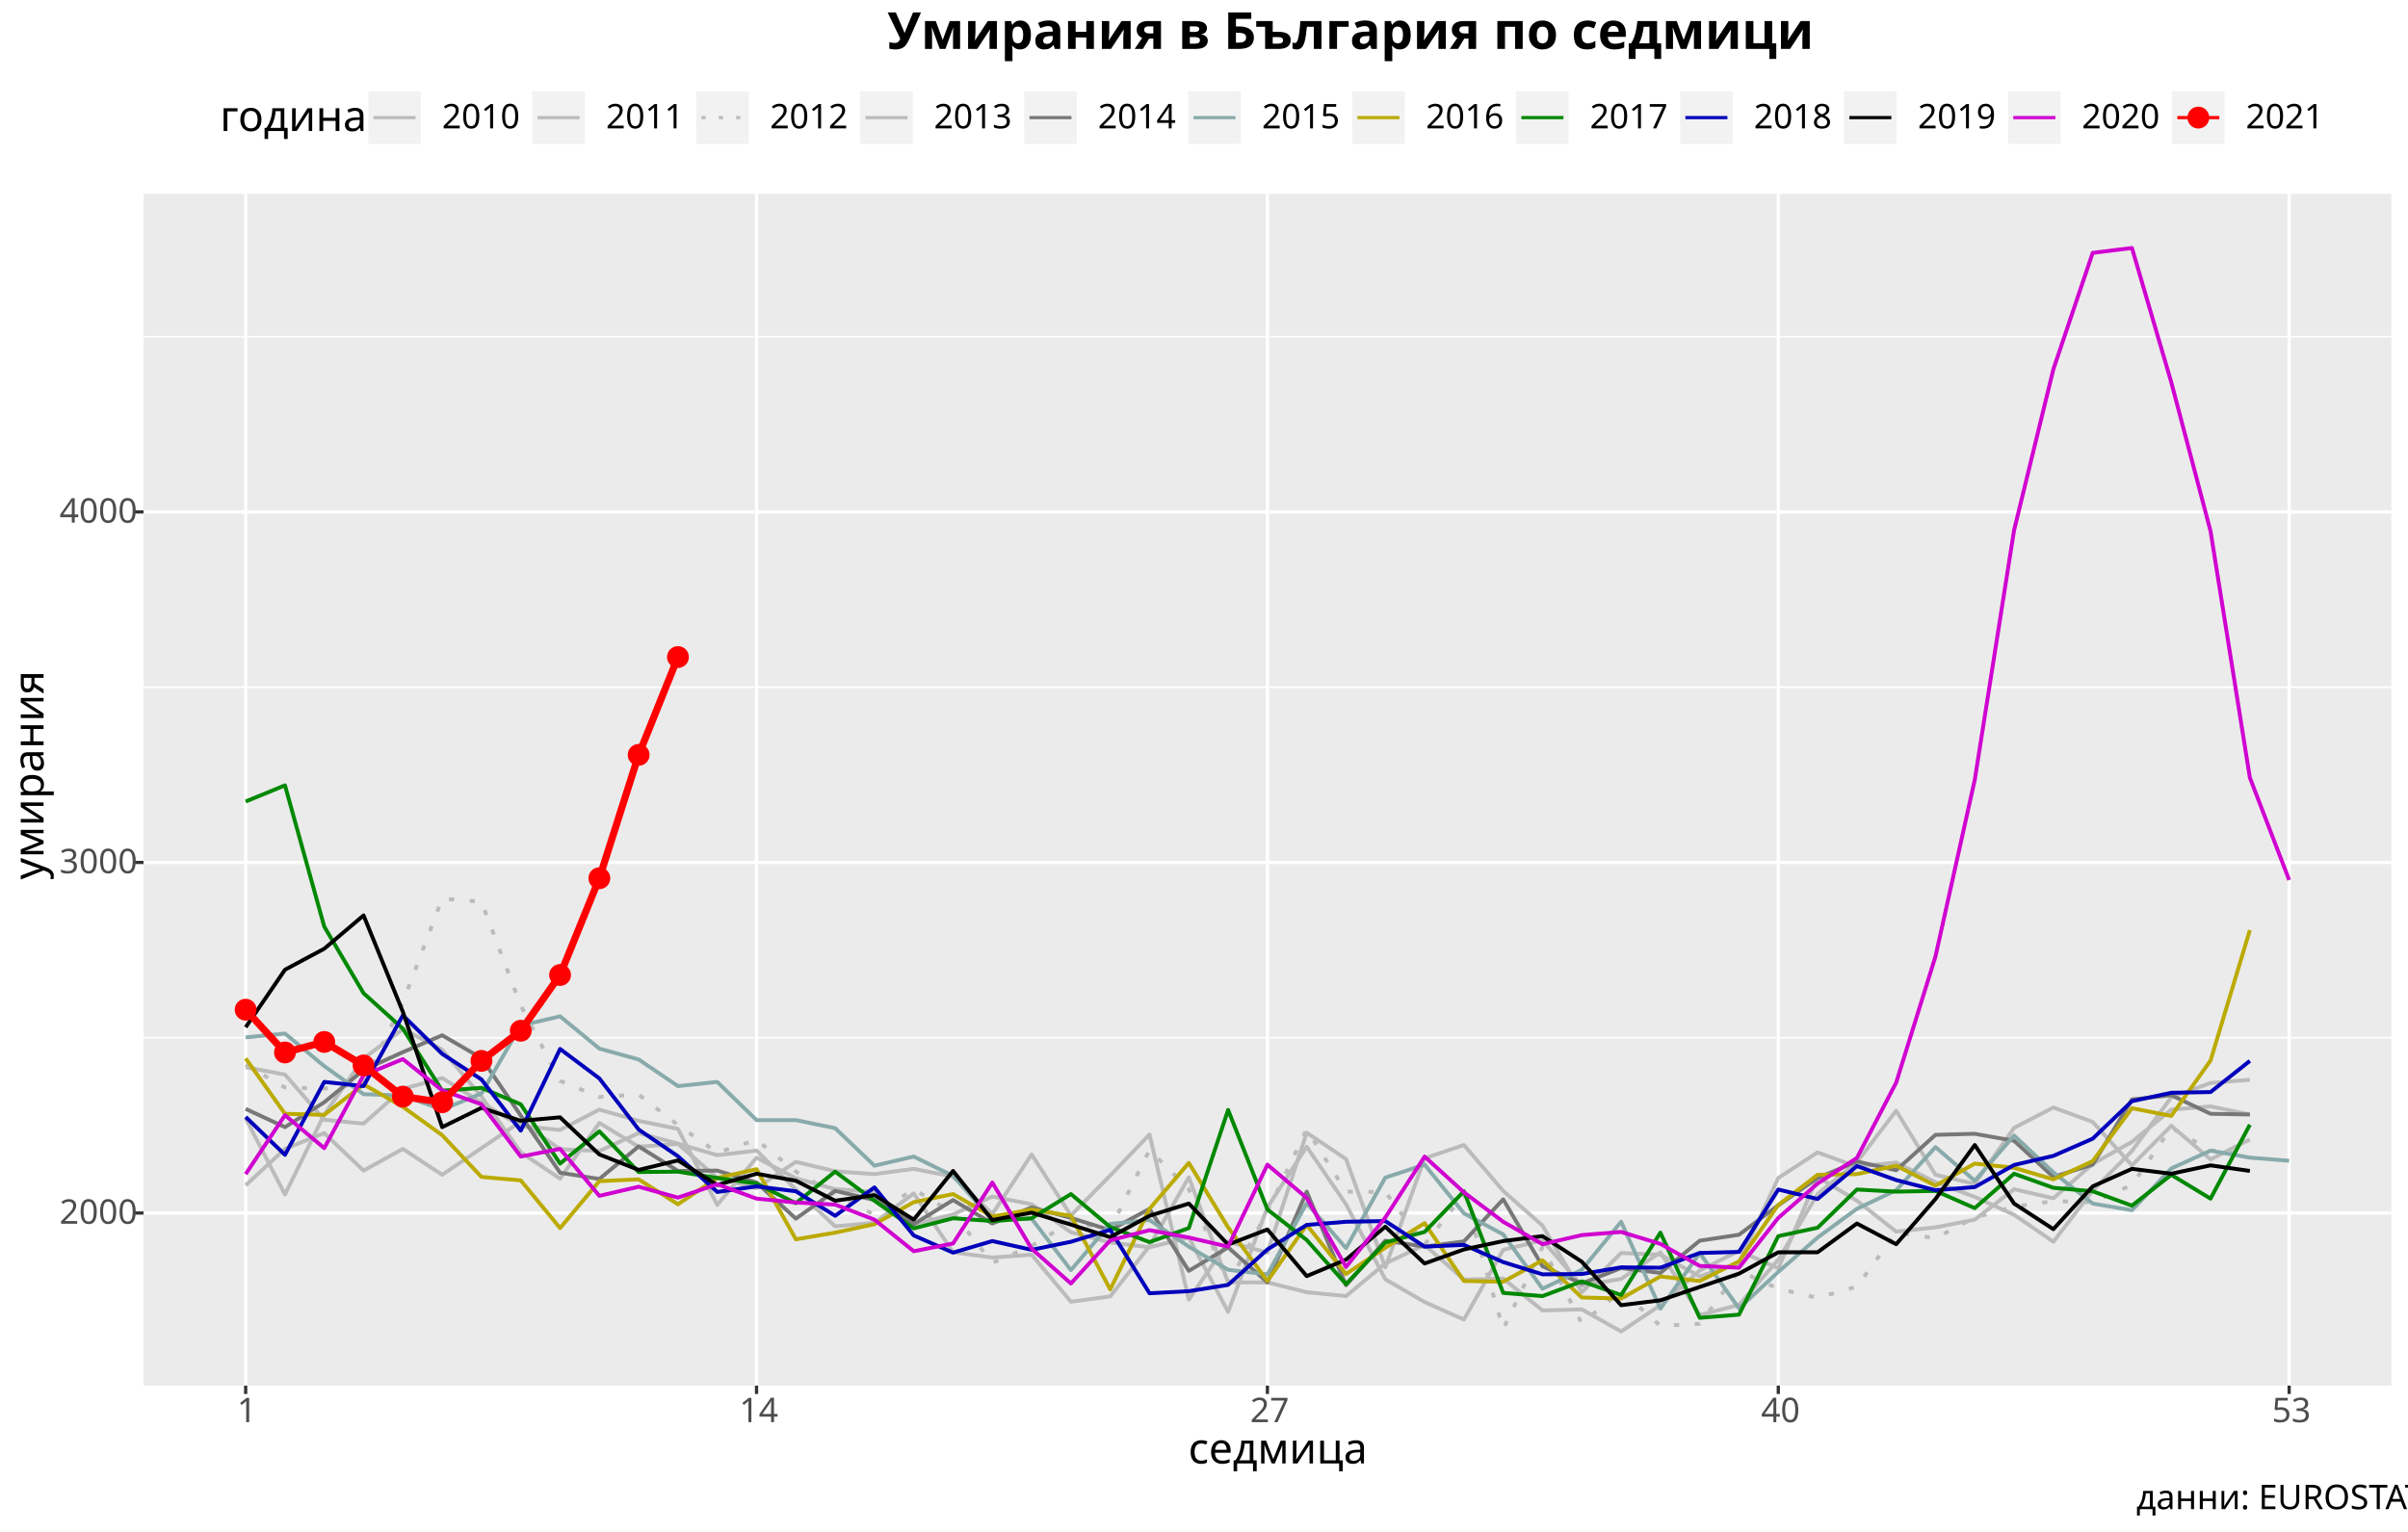
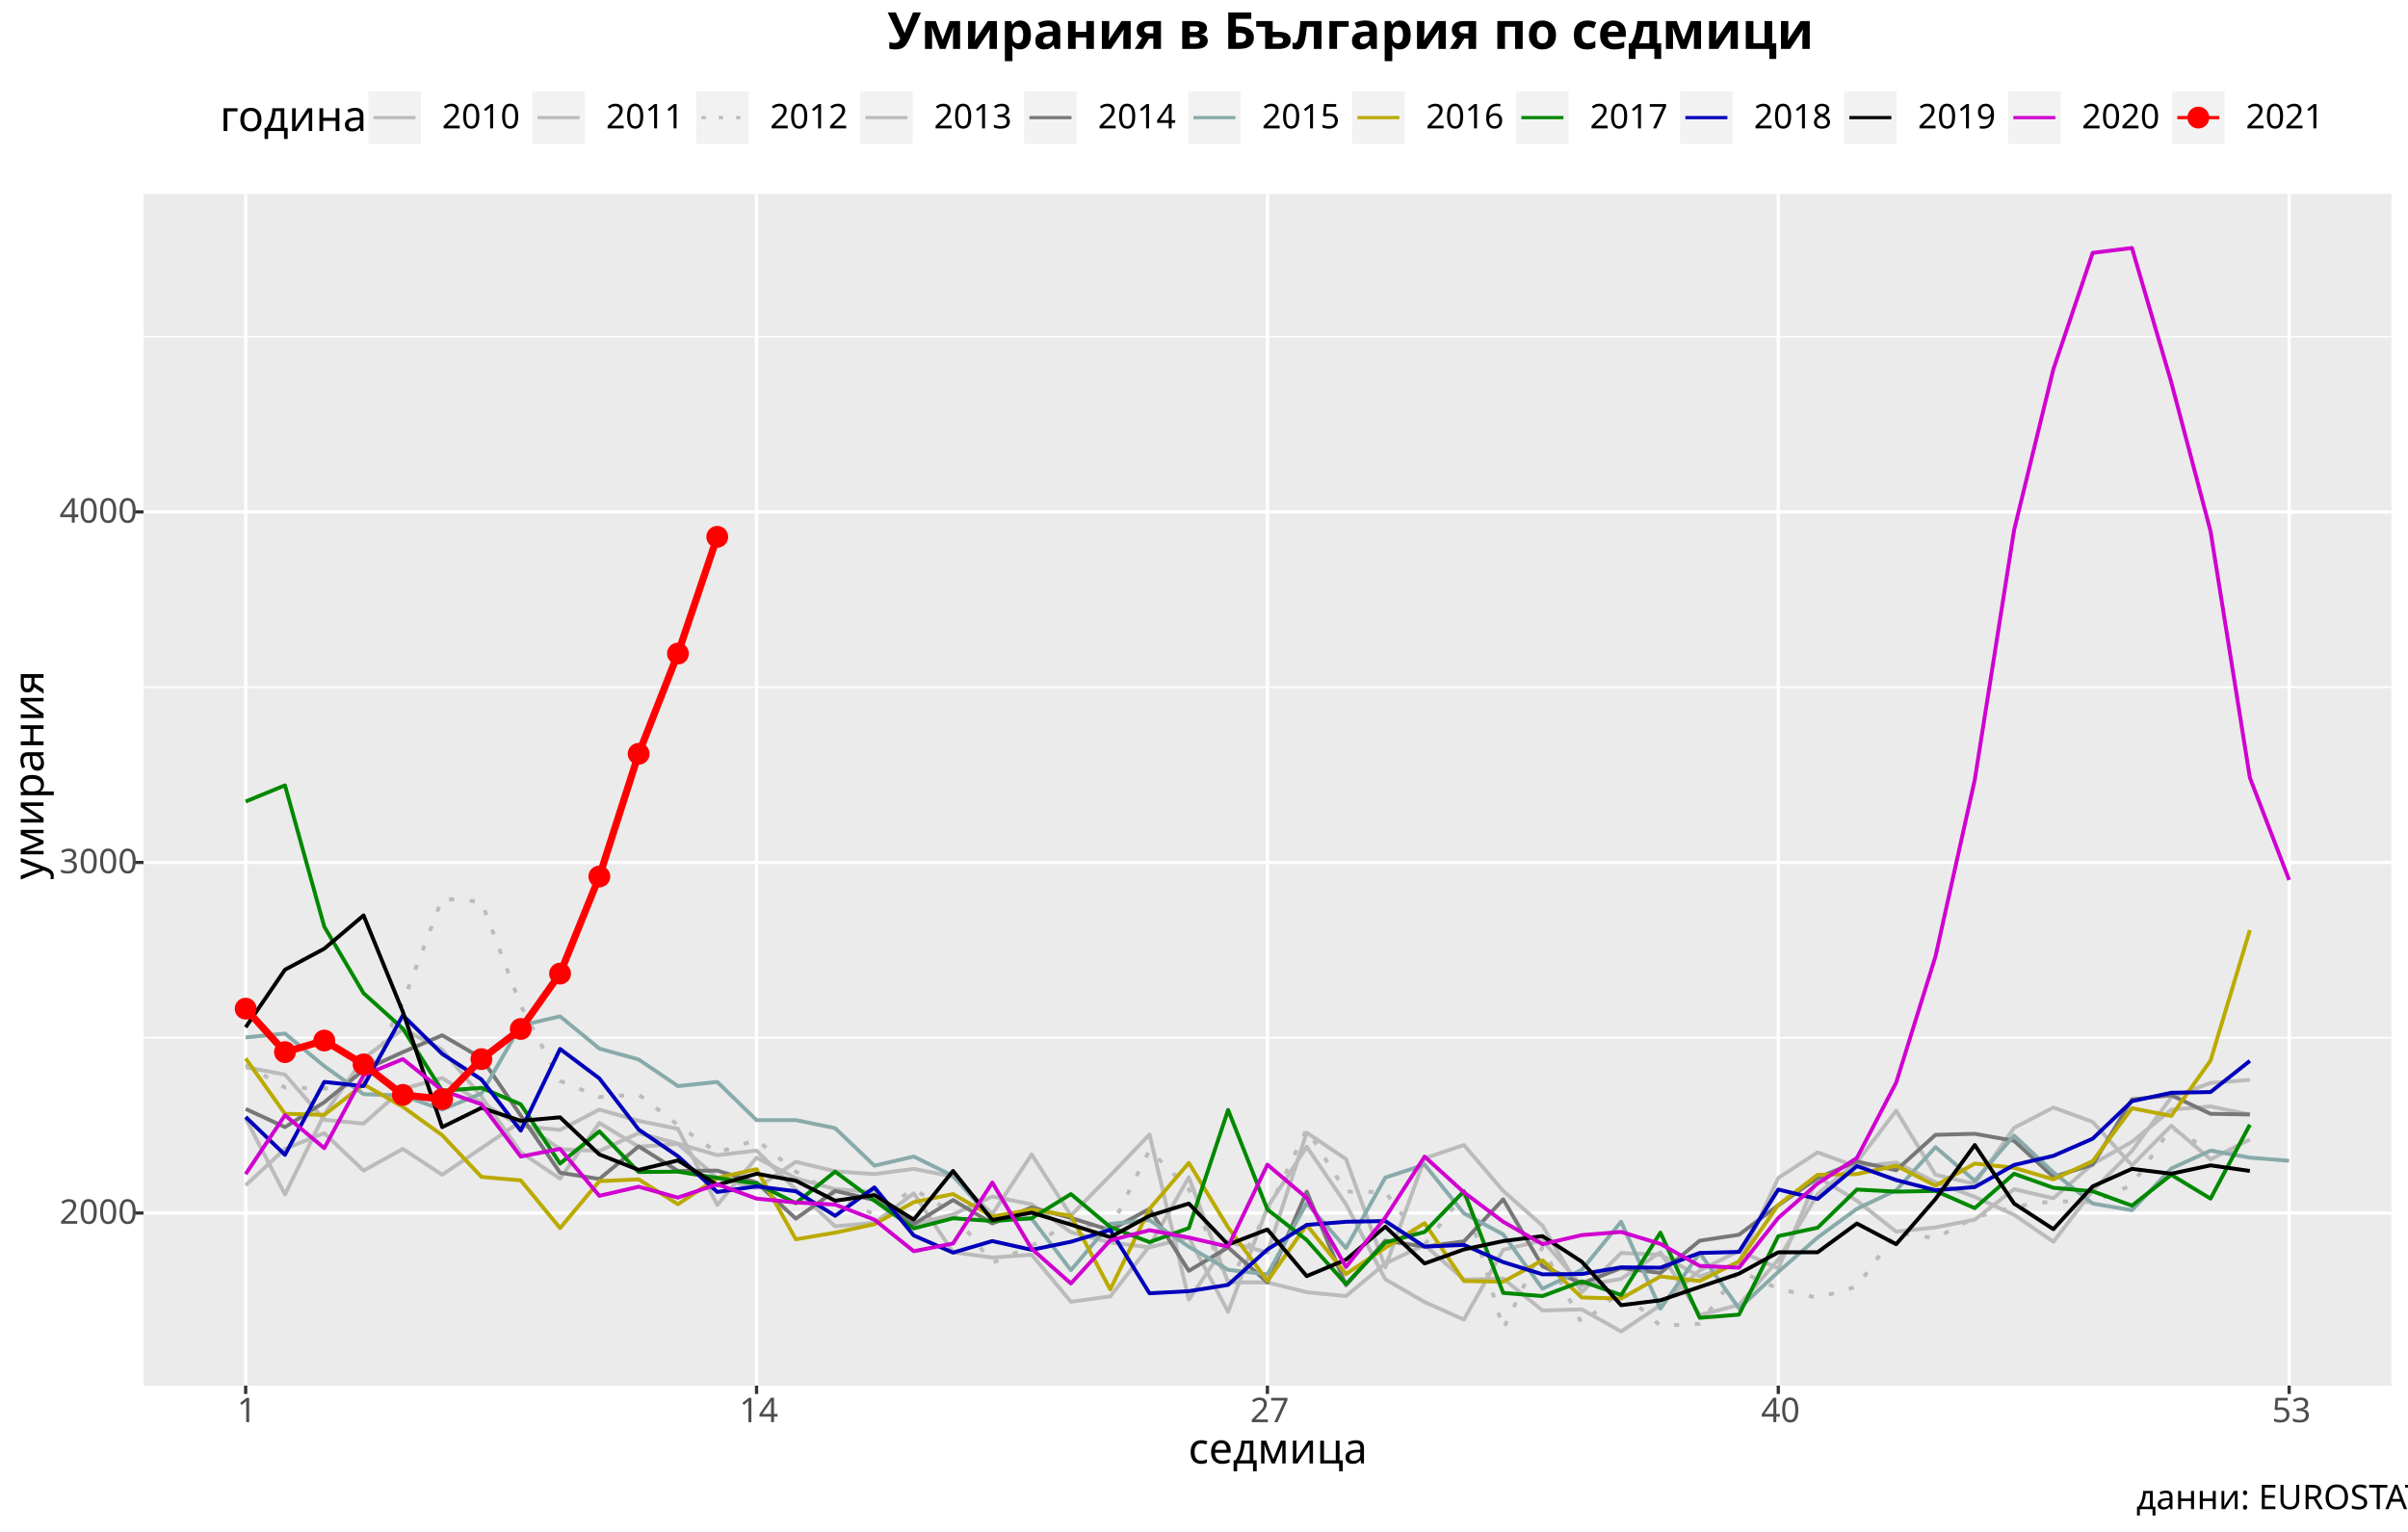
<svg xmlns="http://www.w3.org/2000/svg" viewBox="0 0 792.00 504.00">
  <defs>
    <style type="text/css">
    line, polyline, polygon, path, rect, circle {
      fill: none;
      stroke: #000000;
      stroke-linecap: round;
      stroke-linejoin: round;
      stroke-miterlimit: 10.00;
    }
  </style>
  </defs>
  <rect width="100%" height="100%" style="stroke: none; fill: #FFFFFF;" />
  <rect x="0.00" y="0.00" width="792.00" height="504.00" style="stroke-width: 1.07; stroke: #FFFFFF; fill: #FFFFFF;" />
  <defs>
    <clipPath id="cpNDcuMjB8Nzg2LjUyfDQ1NS44OHw2My43Nw==">
      <rect x="47.20" y="63.77" width="739.32" height="392.12" />
    </clipPath>
  </defs>
  <rect x="47.20" y="63.77" width="739.32" height="392.12" style="stroke-width: 1.07; stroke: none; fill: #EBEBEB;" clip-path="url(#cpNDcuMjB8Nzg2LjUyfDQ1NS44OHw2My43Nw==)" />
  <polyline points="47.20,341.42 786.52,341.42 " style="stroke-width: 0.53; stroke: #FFFFFF; stroke-linecap: butt;" clip-path="url(#cpNDcuMjB8Nzg2LjUyfDQ1NS44OHw2My43Nw==)" />
  <polyline points="47.20,226.09 786.52,226.09 " style="stroke-width: 0.53; stroke: #FFFFFF; stroke-linecap: butt;" clip-path="url(#cpNDcuMjB8Nzg2LjUyfDQ1NS44OHw2My43Nw==)" />
  <polyline points="47.20,110.77 786.52,110.77 " style="stroke-width: 0.53; stroke: #FFFFFF; stroke-linecap: butt;" clip-path="url(#cpNDcuMjB8Nzg2LjUyfDQ1NS44OHw2My43Nw==)" />
  <polyline points="47.20,399.08 786.52,399.08 " style="stroke-width: 1.07; stroke: #FFFFFF; stroke-linecap: butt;" clip-path="url(#cpNDcuMjB8Nzg2LjUyfDQ1NS44OHw2My43Nw==)" />
  <polyline points="47.20,283.75 786.52,283.75 " style="stroke-width: 1.07; stroke: #FFFFFF; stroke-linecap: butt;" clip-path="url(#cpNDcuMjB8Nzg2LjUyfDQ1NS44OHw2My43Nw==)" />
  <polyline points="47.20,168.43 786.52,168.43 " style="stroke-width: 1.07; stroke: #FFFFFF; stroke-linecap: butt;" clip-path="url(#cpNDcuMjB8Nzg2LjUyfDQ1NS44OHw2My43Nw==)" />
  <polyline points="80.80,455.88 80.80,63.77 " style="stroke-width: 1.07; stroke: #FFFFFF; stroke-linecap: butt;" clip-path="url(#cpNDcuMjB8Nzg2LjUyfDQ1NS44OHw2My43Nw==)" />
  <polyline points="248.83,455.88 248.83,63.77 " style="stroke-width: 1.07; stroke: #FFFFFF; stroke-linecap: butt;" clip-path="url(#cpNDcuMjB8Nzg2LjUyfDQ1NS44OHw2My43Nw==)" />
  <polyline points="416.86,455.88 416.86,63.77 " style="stroke-width: 1.07; stroke: #FFFFFF; stroke-linecap: butt;" clip-path="url(#cpNDcuMjB8Nzg2LjUyfDQ1NS44OHw2My43Nw==)" />
  <polyline points="584.89,455.88 584.89,63.77 " style="stroke-width: 1.07; stroke: #FFFFFF; stroke-linecap: butt;" clip-path="url(#cpNDcuMjB8Nzg2LjUyfDQ1NS44OHw2My43Nw==)" />
  <polyline points="752.91,455.88 752.91,63.77 " style="stroke-width: 1.07; stroke: #FFFFFF; stroke-linecap: butt;" clip-path="url(#cpNDcuMjB8Nzg2LjUyfDQ1NS44OHw2My43Nw==)" />
  <polyline points="80.80,367.94 93.73,392.97 106.65,366.67 119.58,348.22 132.50,338.53 145.43,345.34 158.35,360.79 171.28,379.13 184.21,387.78 197.13,369.44 210.06,377.28 222.98,376.36 235.91,387.55 248.83,390.89 261.76,382.24 274.68,385.36 287.61,386.28 300.53,384.55 313.46,387.09 326.38,399.43 339.31,379.82 352.23,399.89 365.16,386.74 378.08,373.25 391.01,427.57 403.93,408.54 416.86,412.11 429.78,372.67 442.71,381.32 455.63,416.96 468.56,381.09 481.49,376.71 494.41,391.81 507.34,403.23 520.26,425.14 533.19,412.23 546.11,412.80 559.04,419.95 571.96,415.46 584.89,387.55 597.81,379.13 610.74,383.86 623.66,382.47 636.59,388.93 649.51,393.78 662.44,399.66 675.36,408.54 688.29,391.70 701.21,378.67 714.14,361.02 727.06,356.29 739.99,355.26 " style="stroke-width: 1.28; stroke: #BBBBBB; stroke-linecap: butt;" clip-path="url(#cpNDcuMjB8Nzg2LjUyfDQ1NS44OHw2My43Nw==)" />
  <polyline points="80.80,351.10 93.73,353.53 106.65,368.40 119.58,369.67 132.50,358.25 145.43,354.68 158.35,362.75 171.28,370.48 184.21,371.75 197.13,365.06 210.06,368.75 222.98,371.40 235.91,396.43 248.83,380.86 261.76,387.66 274.68,391.24 287.61,392.16 300.53,402.89 313.46,399.54 326.38,393.66 339.31,396.20 352.23,405.42 365.16,408.77 378.08,410.38 391.01,407.15 403.93,431.60 416.86,397.23 429.78,377.28 442.71,396.20 455.63,420.88 468.56,428.37 481.49,434.14 494.41,411.19 507.34,408.08 520.26,422.95 533.19,420.76 546.11,412.00 559.04,432.64 571.96,429.30 584.89,414.42 597.81,392.85 610.74,382.36 623.66,365.41 636.59,386.51 649.51,389.51 662.44,371.06 675.36,364.37 688.29,369.10 701.21,383.40 714.14,370.36 727.06,381.44 739.99,374.86 " style="stroke-width: 1.28; stroke: #BBBBBB; stroke-linecap: butt;" clip-path="url(#cpNDcuMjB8Nzg2LjUyfDQ1NS44OHw2My43Nw==)" />
  <polyline points="80.80,350.30 93.73,357.79 106.65,358.14 119.58,356.41 132.50,329.77 145.43,295.63 158.35,296.67 171.28,330.81 184.21,355.60 197.13,360.91 210.06,360.10 222.98,370.13 235.91,379.24 248.83,374.98 261.76,385.47 274.68,392.97 287.61,399.66 300.53,391.24 313.46,399.08 326.38,415.46 339.31,409.92 352.23,401.96 365.16,404.39 378.08,378.32 391.01,391.24 403.93,422.38 416.86,398.62 429.78,371.52 442.71,392.05 455.63,392.16 468.56,409.46 481.49,392.85 494.41,437.25 507.34,410.27 520.26,435.41 533.19,424.68 546.11,436.21 559.04,435.52 571.96,418.11 584.89,423.99 597.81,426.99 610.74,423.30 623.66,405.54 636.59,407.38 649.51,400.58 662.44,397.00 675.36,395.16 688.29,395.51 701.21,389.85 714.14,371.06 727.06,378.55 739.99,379.71 " style="stroke-width: 1.28; stroke: #BBBBBB; stroke-dasharray: 1.71,5.12; stroke-linecap: butt;" clip-path="url(#cpNDcuMjB8Nzg2LjUyfDQ1NS44OHw2My43Nw==)" />
  <polyline points="80.80,389.97 93.73,377.98 106.65,372.79 119.58,385.13 132.50,377.98 145.43,386.51 158.35,377.74 171.28,368.98 184.21,378.09 197.13,378.67 210.06,372.79 222.98,376.25 235.91,380.05 248.83,378.55 261.76,391.35 274.68,403.46 287.61,402.31 300.53,392.62 313.46,412.00 326.38,413.73 339.31,412.80 352.23,428.26 365.16,426.53 378.08,409.92 391.01,387.32 403.93,421.91 416.86,421.91 429.78,425.14 442.71,426.41 455.63,415.69 468.56,409.57 481.49,420.99 494.41,420.65 507.34,431.14 520.26,430.79 533.19,438.06 546.11,429.41 559.04,417.99 571.96,411.54 584.89,417.30 597.81,387.20 610.74,395.04 623.66,405.19 636.59,403.81 649.51,401.27 662.44,391.24 675.36,394.24 688.29,382.93 701.21,375.67 714.14,365.06 727.06,364.02 739.99,366.67 " style="stroke-width: 1.28; stroke: #BBBBBB; stroke-linecap: butt;" clip-path="url(#cpNDcuMjB8Nzg2LjUyfDQ1NS44OHw2My43Nw==)" />
  <polyline points="80.80,364.83 93.73,370.83 106.65,362.64 119.58,352.03 132.50,346.15 145.43,340.61 158.35,348.11 171.28,367.02 184.21,385.82 197.13,387.89 210.06,377.17 222.98,385.24 235.91,385.13 248.83,389.05 261.76,400.93 274.68,391.81 287.61,394.81 300.53,402.77 313.46,394.81 326.38,402.54 339.31,397.23 352.23,400.69 365.16,404.73 378.08,397.70 391.01,418.11 403.93,410.38 416.86,421.91 429.78,392.05 442.71,422.84 455.63,408.19 468.56,410.15 481.49,408.42 494.41,394.58 507.34,416.61 520.26,422.26 533.19,417.19 546.11,418.80 559.04,408.19 571.96,406.23 584.89,396.54 597.81,387.55 610.74,382.13 623.66,385.01 636.59,373.36 649.51,373.02 662.44,375.32 675.36,387.20 688.29,383.17 701.21,361.71 714.14,360.33 727.06,366.44 739.99,366.67 " style="stroke-width: 1.28; stroke: #777777; stroke-linecap: butt;" clip-path="url(#cpNDcuMjB8Nzg2LjUyfDQ1NS44OHw2My43Nw==)" />
  <polyline points="80.80,341.30 93.73,340.03 106.65,350.76 119.58,359.98 132.50,360.45 145.43,365.06 158.35,359.75 171.28,337.38 184.21,334.38 197.13,344.99 210.06,348.57 222.98,357.33 235.91,355.95 248.83,368.52 261.76,368.52 274.68,371.17 287.61,383.51 300.53,380.51 313.46,386.86 326.38,401.27 339.31,400.93 352.23,417.88 365.16,402.66 378.08,401.39 391.01,410.15 403.93,417.76 416.86,419.26 429.78,395.85 442.71,410.61 455.63,387.43 468.56,383.17 481.49,399.20 494.41,406.12 507.34,423.99 520.26,417.76 533.19,401.96 546.11,430.56 559.04,412.23 571.96,430.45 584.89,418.45 597.81,407.15 610.74,397.70 623.66,391.58 636.59,377.40 649.51,388.47 662.44,373.59 675.36,385.70 688.29,395.97 701.21,398.16 714.14,384.43 727.06,378.55 739.99,380.86 752.91,381.90 " style="stroke-width: 1.28; stroke: #88AAAA; stroke-linecap: butt;" clip-path="url(#cpNDcuMjB8Nzg2LjUyfDQ1NS44OHw2My43Nw==)" />
  <polyline points="80.80,348.22 93.73,366.44 106.65,366.79 119.58,356.76 132.50,364.14 145.43,373.48 158.35,387.20 171.28,388.35 184.21,404.04 197.13,388.59 210.06,388.01 222.98,396.20 235.91,387.55 248.83,384.66 261.76,407.73 274.68,405.54 287.61,402.77 300.53,395.51 313.46,392.85 326.38,400.23 339.31,397.93 352.23,400.00 365.16,424.22 378.08,397.70 391.01,382.59 403.93,403.81 416.86,421.45 429.78,403.00 442.71,419.15 455.63,410.50 468.56,402.42 481.49,421.45 494.41,421.68 507.34,414.65 520.26,426.87 533.19,427.22 546.11,419.95 559.04,421.45 571.96,415.00 584.89,396.43 597.81,386.51 610.74,386.28 623.66,383.51 636.59,390.08 649.51,382.82 662.44,384.20 675.36,388.01 688.29,382.01 701.21,364.60 714.14,367.14 727.06,348.91 739.99,306.01 " style="stroke-width: 1.28; stroke: #BBAA00; stroke-linecap: butt;" clip-path="url(#cpNDcuMjB8Nzg2LjUyfDQ1NS44OHw2My43Nw==)" />
  <polyline points="80.80,263.69 93.73,258.38 106.65,304.86 119.58,326.77 132.50,338.42 145.43,358.83 158.35,357.91 171.28,363.33 184.21,382.82 197.13,372.21 210.06,385.59 222.98,385.47 235.91,387.55 248.83,389.39 261.76,395.85 274.68,385.47 287.61,395.04 300.53,404.15 313.46,400.81 326.38,401.73 339.31,400.81 352.23,392.85 365.16,403.69 378.08,408.65 391.01,404.04 403.93,365.17 416.86,397.93 429.78,407.96 442.71,422.49 455.63,408.77 468.56,405.31 481.49,391.93 494.41,425.37 507.34,426.41 520.26,421.57 533.19,426.07 546.11,405.54 559.04,433.56 571.96,432.52 584.89,406.69 597.81,403.92 610.74,391.35 623.66,392.05 636.59,391.81 649.51,397.47 662.44,386.16 675.36,390.78 688.29,391.93 701.21,396.66 714.14,386.51 727.06,394.35 739.99,370.02 " style="stroke-width: 1.28; stroke: #008800; stroke-linecap: butt;" clip-path="url(#cpNDcuMjB8Nzg2LjUyfDQ1NS44OHw2My43Nw==)" />
  <polyline points="80.80,367.48 93.73,379.94 106.65,355.95 119.58,357.33 132.50,334.04 145.43,346.72 158.35,355.14 171.28,371.98 184.21,345.11 197.13,354.80 210.06,371.63 222.98,380.40 235.91,392.16 248.83,390.32 261.76,391.93 274.68,400.00 287.61,390.66 300.53,406.46 313.46,412.11 326.38,408.31 339.31,411.19 352.23,408.54 365.16,404.62 378.08,425.49 391.01,424.80 403.93,422.72 416.86,411.07 429.78,403.00 442.71,401.96 455.63,401.73 468.56,410.15 481.49,409.57 494.41,415.23 507.34,419.26 520.26,419.15 533.19,416.96 546.11,417.07 559.04,412.23 571.96,411.88 584.89,391.35 597.81,394.47 610.74,383.63 623.66,388.24 636.59,391.58 649.51,390.55 662.44,383.28 675.36,380.28 688.29,374.63 701.21,362.29 714.14,359.52 727.06,359.29 739.99,349.03 " style="stroke-width: 1.28; stroke: #0000BB; stroke-linecap: butt;" clip-path="url(#cpNDcuMjB8Nzg2LjUyfDQ1NS44OHw2My43Nw==)" />
  <polyline points="80.80,337.96 93.73,319.04 106.65,312.12 119.58,301.17 132.50,332.88 145.43,370.83 158.35,364.48 171.28,368.75 184.21,367.60 197.13,379.82 210.06,384.90 222.98,381.78 235.91,389.85 248.83,386.16 261.76,388.47 274.68,395.04 287.61,393.20 300.53,401.27 313.46,385.24 326.38,401.39 339.31,398.96 352.23,402.89 365.16,407.04 378.08,400.00 391.01,395.97 403.93,409.46 416.86,404.50 429.78,419.84 442.71,414.42 455.63,403.58 468.56,415.69 481.49,411.07 494.41,408.31 507.34,406.69 520.26,415.11 533.19,429.41 546.11,427.80 559.04,423.41 571.96,419.03 584.89,412.00 597.81,412.00 610.74,402.54 623.66,409.34 636.59,394.47 649.51,376.71 662.44,395.97 675.36,404.39 688.29,390.32 701.21,384.55 714.14,386.16 727.06,383.40 739.99,385.24 " style="stroke-width: 1.28; stroke-linecap: butt;" clip-path="url(#cpNDcuMjB8Nzg2LjUyfDQ1NS44OHw2My43Nw==)" />
  <polyline points="80.80,386.28 93.73,366.90 106.65,377.74 119.58,353.76 132.50,348.45 145.43,358.72 158.35,363.33 171.28,380.51 184.21,377.98 197.13,393.43 210.06,390.43 222.98,394.01 235.91,389.62 248.83,394.35 261.76,395.62 274.68,396.31 287.61,401.27 300.53,411.65 313.46,409.11 326.38,389.05 339.31,410.84 352.23,422.26 365.16,408.08 378.08,404.73 391.01,407.15 403.93,410.15 416.86,383.17 429.78,394.12 442.71,416.84 455.63,400.58 468.56,380.51 481.49,392.28 494.41,401.96 507.34,409.34 520.26,406.35 533.19,405.31 546.11,409.23 559.04,416.49 571.96,417.07 584.89,400.69 597.81,389.39 610.74,380.97 623.66,356.18 636.59,314.66 649.51,256.54 662.44,174.43 675.36,121.49 688.29,83.20 701.21,81.59 714.14,125.76 727.06,174.77 739.99,255.85 752.91,289.52 " style="stroke-width: 1.28; stroke: #D000D0; stroke-linecap: butt;" clip-path="url(#cpNDcuMjB8Nzg2LjUyfDQ1NS44OHw2My43Nw==)" />
-   <polyline points="80.80,332.19 93.73,346.26 106.65,342.80 119.58,350.53 132.50,360.79 145.43,362.64 158.35,349.03 171.28,339.11 184.21,320.77 197.13,288.94 210.06,248.35 222.98,216.17 " style="stroke-width: 2.35; stroke: #FF0000; stroke-linecap: butt;" clip-path="url(#cpNDcuMjB8Nzg2LjUyfDQ1NS44OHw2My43Nw==)" />
-   <circle cx="80.80" cy="332.19" r="3.24" style="stroke-width: 0.71; stroke: #FF0000; fill: #FF0000;" clip-path="url(#cpNDcuMjB8Nzg2LjUyfDQ1NS44OHw2My43Nw==)" />
-   <circle cx="93.73" cy="346.26" r="3.24" style="stroke-width: 0.71; stroke: #FF0000; fill: #FF0000;" clip-path="url(#cpNDcuMjB8Nzg2LjUyfDQ1NS44OHw2My43Nw==)" />
-   <circle cx="106.65" cy="342.80" r="3.24" style="stroke-width: 0.71; stroke: #FF0000; fill: #FF0000;" clip-path="url(#cpNDcuMjB8Nzg2LjUyfDQ1NS44OHw2My43Nw==)" />
-   <circle cx="119.58" cy="350.53" r="3.24" style="stroke-width: 0.71; stroke: #FF0000; fill: #FF0000;" clip-path="url(#cpNDcuMjB8Nzg2LjUyfDQ1NS44OHw2My43Nw==)" />
-   <circle cx="132.50" cy="360.79" r="3.24" style="stroke-width: 0.71; stroke: #FF0000; fill: #FF0000;" clip-path="url(#cpNDcuMjB8Nzg2LjUyfDQ1NS44OHw2My43Nw==)" />
-   <circle cx="145.43" cy="362.64" r="3.24" style="stroke-width: 0.71; stroke: #FF0000; fill: #FF0000;" clip-path="url(#cpNDcuMjB8Nzg2LjUyfDQ1NS44OHw2My43Nw==)" />
-   <circle cx="158.35" cy="349.03" r="3.24" style="stroke-width: 0.71; stroke: #FF0000; fill: #FF0000;" clip-path="url(#cpNDcuMjB8Nzg2LjUyfDQ1NS44OHw2My43Nw==)" />
-   <circle cx="171.28" cy="339.11" r="3.24" style="stroke-width: 0.71; stroke: #FF0000; fill: #FF0000;" clip-path="url(#cpNDcuMjB8Nzg2LjUyfDQ1NS44OHw2My43Nw==)" />
-   <circle cx="184.21" cy="320.77" r="3.24" style="stroke-width: 0.71; stroke: #FF0000; fill: #FF0000;" clip-path="url(#cpNDcuMjB8Nzg2LjUyfDQ1NS44OHw2My43Nw==)" />
-   <circle cx="197.13" cy="288.94" r="3.24" style="stroke-width: 0.71; stroke: #FF0000; fill: #FF0000;" clip-path="url(#cpNDcuMjB8Nzg2LjUyfDQ1NS44OHw2My43Nw==)" />
-   <circle cx="210.06" cy="248.35" r="3.24" style="stroke-width: 0.71; stroke: #FF0000; fill: #FF0000;" clip-path="url(#cpNDcuMjB8Nzg2LjUyfDQ1NS44OHw2My43Nw==)" />
-   <circle cx="222.98" cy="216.17" r="3.24" style="stroke-width: 0.71; stroke: #FF0000; fill: #FF0000;" clip-path="url(#cpNDcuMjB8Nzg2LjUyfDQ1NS44OHw2My43Nw==)" />
+   <polyline points="80.80,331.85 93.73,346.15 106.65,342.34 119.58,350.18 132.50,360.22 145.43,361.60 158.35,348.45 171.28,338.53 184.21,320.31 197.13,288.37 210.06,248.00 222.98,215.02 235.91,176.62 " style="stroke-width: 2.35; stroke: #FF0000; stroke-linecap: butt;" clip-path="url(#cpNDcuMjB8Nzg2LjUyfDQ1NS44OHw2My43Nw==)" />
+   <circle cx="80.80" cy="331.85" r="3.24" style="stroke-width: 0.71; stroke: #FF0000; fill: #FF0000;" clip-path="url(#cpNDcuMjB8Nzg2LjUyfDQ1NS44OHw2My43Nw==)" />
+   <circle cx="93.73" cy="346.15" r="3.24" style="stroke-width: 0.71; stroke: #FF0000; fill: #FF0000;" clip-path="url(#cpNDcuMjB8Nzg2LjUyfDQ1NS44OHw2My43Nw==)" />
+   <circle cx="106.65" cy="342.34" r="3.24" style="stroke-width: 0.71; stroke: #FF0000; fill: #FF0000;" clip-path="url(#cpNDcuMjB8Nzg2LjUyfDQ1NS44OHw2My43Nw==)" />
+   <circle cx="119.58" cy="350.18" r="3.24" style="stroke-width: 0.71; stroke: #FF0000; fill: #FF0000;" clip-path="url(#cpNDcuMjB8Nzg2LjUyfDQ1NS44OHw2My43Nw==)" />
+   <circle cx="132.50" cy="360.22" r="3.24" style="stroke-width: 0.71; stroke: #FF0000; fill: #FF0000;" clip-path="url(#cpNDcuMjB8Nzg2LjUyfDQ1NS44OHw2My43Nw==)" />
+   <circle cx="145.43" cy="361.60" r="3.24" style="stroke-width: 0.71; stroke: #FF0000; fill: #FF0000;" clip-path="url(#cpNDcuMjB8Nzg2LjUyfDQ1NS44OHw2My43Nw==)" />
+   <circle cx="158.35" cy="348.45" r="3.24" style="stroke-width: 0.71; stroke: #FF0000; fill: #FF0000;" clip-path="url(#cpNDcuMjB8Nzg2LjUyfDQ1NS44OHw2My43Nw==)" />
+   <circle cx="171.28" cy="338.53" r="3.24" style="stroke-width: 0.71; stroke: #FF0000; fill: #FF0000;" clip-path="url(#cpNDcuMjB8Nzg2LjUyfDQ1NS44OHw2My43Nw==)" />
+   <circle cx="184.21" cy="320.31" r="3.24" style="stroke-width: 0.71; stroke: #FF0000; fill: #FF0000;" clip-path="url(#cpNDcuMjB8Nzg2LjUyfDQ1NS44OHw2My43Nw==)" />
+   <circle cx="197.13" cy="288.37" r="3.24" style="stroke-width: 0.71; stroke: #FF0000; fill: #FF0000;" clip-path="url(#cpNDcuMjB8Nzg2LjUyfDQ1NS44OHw2My43Nw==)" />
+   <circle cx="210.06" cy="248.00" r="3.24" style="stroke-width: 0.71; stroke: #FF0000; fill: #FF0000;" clip-path="url(#cpNDcuMjB8Nzg2LjUyfDQ1NS44OHw2My43Nw==)" />
+   <circle cx="222.98" cy="215.02" r="3.24" style="stroke-width: 0.71; stroke: #FF0000; fill: #FF0000;" clip-path="url(#cpNDcuMjB8Nzg2LjUyfDQ1NS44OHw2My43Nw==)" />
+   <circle cx="235.91" cy="176.62" r="3.24" style="stroke-width: 0.71; stroke: #FF0000; fill: #FF0000;" clip-path="url(#cpNDcuMjB8Nzg2LjUyfDQ1NS44OHw2My43Nw==)" />
  <defs>
    <clipPath id="cpMC4wMHw3OTIuMDB8NTA0LjAwfDAuMDA=">
      <rect x="0.00" y="0.00" width="792.00" height="504.00" />
    </clipPath>
  </defs>
  <g clip-path="url(#cpMC4wMHw3OTIuMDB8NTA0LjAwfDAuMDA=)">
    <text x="19.56" y="402.62" style="font-size: 11.20px; fill: #4D4D4D; font-family: Calibri;" textLength="22.71px" lengthAdjust="spacingAndGlyphs">2000</text>
  </g>
  <g clip-path="url(#cpMC4wMHw3OTIuMDB8NTA0LjAwfDAuMDA=)">
    <text x="19.56" y="287.29" style="font-size: 11.20px; fill: #4D4D4D; font-family: Calibri;" textLength="22.71px" lengthAdjust="spacingAndGlyphs">3000</text>
  </g>
  <g clip-path="url(#cpMC4wMHw3OTIuMDB8NTA0LjAwfDAuMDA=)">
    <text x="19.56" y="171.97" style="font-size: 11.20px; fill: #4D4D4D; font-family: Calibri;" textLength="22.71px" lengthAdjust="spacingAndGlyphs">4000</text>
  </g>
  <polyline points="44.46,399.08 47.20,399.08 " style="stroke-width: 1.07; stroke: #333333; stroke-linecap: butt;" clip-path="url(#cpMC4wMHw3OTIuMDB8NTA0LjAwfDAuMDA=)" />
  <polyline points="44.46,283.75 47.20,283.75 " style="stroke-width: 1.07; stroke: #333333; stroke-linecap: butt;" clip-path="url(#cpMC4wMHw3OTIuMDB8NTA0LjAwfDAuMDA=)" />
  <polyline points="44.46,168.43 47.20,168.43 " style="stroke-width: 1.07; stroke: #333333; stroke-linecap: butt;" clip-path="url(#cpMC4wMHw3OTIuMDB8NTA0LjAwfDAuMDA=)" />
  <polyline points="80.80,458.62 80.80,455.88 " style="stroke-width: 1.07; stroke: #333333; stroke-linecap: butt;" clip-path="url(#cpMC4wMHw3OTIuMDB8NTA0LjAwfDAuMDA=)" />
  <polyline points="248.83,458.62 248.83,455.88 " style="stroke-width: 1.07; stroke: #333333; stroke-linecap: butt;" clip-path="url(#cpMC4wMHw3OTIuMDB8NTA0LjAwfDAuMDA=)" />
  <polyline points="416.86,458.62 416.86,455.88 " style="stroke-width: 1.07; stroke: #333333; stroke-linecap: butt;" clip-path="url(#cpMC4wMHw3OTIuMDB8NTA0LjAwfDAuMDA=)" />
  <polyline points="584.89,458.62 584.89,455.88 " style="stroke-width: 1.07; stroke: #333333; stroke-linecap: butt;" clip-path="url(#cpMC4wMHw3OTIuMDB8NTA0LjAwfDAuMDA=)" />
  <polyline points="752.91,458.62 752.91,455.88 " style="stroke-width: 1.07; stroke: #333333; stroke-linecap: butt;" clip-path="url(#cpMC4wMHw3OTIuMDB8NTA0LjAwfDAuMDA=)" />
  <g clip-path="url(#cpMC4wMHw3OTIuMDB8NTA0LjAwfDAuMDA=)">
    <text x="77.97" y="467.89" style="font-size: 11.20px; fill: #4D4D4D; font-family: Calibri;" textLength="5.68px" lengthAdjust="spacingAndGlyphs">1</text>
  </g>
  <g clip-path="url(#cpMC4wMHw3OTIuMDB8NTA0LjAwfDAuMDA=)">
    <text x="243.15" y="467.89" style="font-size: 11.20px; fill: #4D4D4D; font-family: Calibri;" textLength="11.35px" lengthAdjust="spacingAndGlyphs">14</text>
  </g>
  <g clip-path="url(#cpMC4wMHw3OTIuMDB8NTA0LjAwfDAuMDA=)">
    <text x="411.18" y="467.89" style="font-size: 11.20px; fill: #4D4D4D; font-family: Calibri;" textLength="11.35px" lengthAdjust="spacingAndGlyphs">27</text>
  </g>
  <g clip-path="url(#cpMC4wMHw3OTIuMDB8NTA0LjAwfDAuMDA=)">
    <text x="579.21" y="467.89" style="font-size: 11.20px; fill: #4D4D4D; font-family: Calibri;" textLength="11.35px" lengthAdjust="spacingAndGlyphs">40</text>
  </g>
  <g clip-path="url(#cpMC4wMHw3OTIuMDB8NTA0LjAwfDAuMDA=)">
    <text x="747.24" y="467.89" style="font-size: 11.20px; fill: #4D4D4D; font-family: Calibri;" textLength="11.35px" lengthAdjust="spacingAndGlyphs">53</text>
  </g>
  <g clip-path="url(#cpMC4wMHw3OTIuMDB8NTA0LjAwfDAuMDA=)">
    <text x="390.85" y="481.47" style="font-size: 14.00px; font-family: Calibri;" textLength="52.02px" lengthAdjust="spacingAndGlyphs">седмица</text>
  </g>
  <g clip-path="url(#cpMC4wMHw3OTIuMDB8NTA0LjAwfDAuMDA=)">
    <text transform="translate(14.33,289.39) rotate(-90)" style="font-size: 14.00px; font-family: Calibri;" textLength="59.12px" lengthAdjust="spacingAndGlyphs">умирания</text>
  </g>
  <rect x="66.88" y="24.57" width="699.96" height="28.24" style="stroke-width: 1.07; stroke: none; fill: #FFFFFF;" clip-path="url(#cpMC4wMHw3OTIuMDB8NTA0LjAwfDAuMDA=)" />
  <g clip-path="url(#cpMC4wMHw3OTIuMDB8NTA0LjAwfDAuMDA=)">
    <text x="72.36" y="43.11" style="font-size: 14.00px; font-family: Calibri;" textLength="41.79px" lengthAdjust="spacingAndGlyphs">година</text>
  </g>
  <rect x="121.13" y="30.05" width="17.28" height="17.28" style="stroke-width: 1.07; stroke: none; fill: #F2F2F2;" clip-path="url(#cpMC4wMHw3OTIuMDB8NTA0LjAwfDAuMDA=)" />
  <line x1="122.85" y1="38.69" x2="136.68" y2="38.69" style="stroke-width: 1.07; stroke: #BBBBBB; stroke-linecap: butt;" clip-path="url(#cpMC4wMHw3OTIuMDB8NTA0LjAwfDAuMDA=)" />
  <rect x="175.06" y="30.05" width="17.28" height="17.28" style="stroke-width: 1.07; stroke: none; fill: #F2F2F2;" clip-path="url(#cpMC4wMHw3OTIuMDB8NTA0LjAwfDAuMDA=)" />
  <line x1="176.79" y1="38.69" x2="190.61" y2="38.69" style="stroke-width: 1.07; stroke: #BBBBBB; stroke-linecap: butt;" clip-path="url(#cpMC4wMHw3OTIuMDB8NTA0LjAwfDAuMDA=)" />
  <rect x="228.99" y="30.05" width="17.28" height="17.28" style="stroke-width: 1.07; stroke: none; fill: #F2F2F2;" clip-path="url(#cpMC4wMHw3OTIuMDB8NTA0LjAwfDAuMDA=)" />
  <line x1="230.72" y1="38.69" x2="244.55" y2="38.69" style="stroke-width: 1.07; stroke: #BBBBBB; stroke-dasharray: 1.42,4.27; stroke-linecap: butt;" clip-path="url(#cpMC4wMHw3OTIuMDB8NTA0LjAwfDAuMDA=)" />
  <rect x="282.93" y="30.05" width="17.28" height="17.28" style="stroke-width: 1.07; stroke: none; fill: #F2F2F2;" clip-path="url(#cpMC4wMHw3OTIuMDB8NTA0LjAwfDAuMDA=)" />
  <line x1="284.66" y1="38.69" x2="298.48" y2="38.69" style="stroke-width: 1.07; stroke: #BBBBBB; stroke-linecap: butt;" clip-path="url(#cpMC4wMHw3OTIuMDB8NTA0LjAwfDAuMDA=)" />
  <rect x="336.86" y="30.05" width="17.28" height="17.28" style="stroke-width: 1.07; stroke: none; fill: #F2F2F2;" clip-path="url(#cpMC4wMHw3OTIuMDB8NTA0LjAwfDAuMDA=)" />
  <line x1="338.59" y1="38.69" x2="352.41" y2="38.69" style="stroke-width: 1.07; stroke: #777777; stroke-linecap: butt;" clip-path="url(#cpMC4wMHw3OTIuMDB8NTA0LjAwfDAuMDA=)" />
  <rect x="390.80" y="30.05" width="17.28" height="17.28" style="stroke-width: 1.07; stroke: none; fill: #F2F2F2;" clip-path="url(#cpMC4wMHw3OTIuMDB8NTA0LjAwfDAuMDA=)" />
  <line x1="392.52" y1="38.69" x2="406.35" y2="38.69" style="stroke-width: 1.07; stroke: #88AAAA; stroke-linecap: butt;" clip-path="url(#cpMC4wMHw3OTIuMDB8NTA0LjAwfDAuMDA=)" />
  <rect x="444.73" y="30.05" width="17.28" height="17.28" style="stroke-width: 1.07; stroke: none; fill: #F2F2F2;" clip-path="url(#cpMC4wMHw3OTIuMDB8NTA0LjAwfDAuMDA=)" />
  <line x1="446.46" y1="38.69" x2="460.28" y2="38.69" style="stroke-width: 1.07; stroke: #BBAA00; stroke-linecap: butt;" clip-path="url(#cpMC4wMHw3OTIuMDB8NTA0LjAwfDAuMDA=)" />
  <rect x="498.66" y="30.05" width="17.28" height="17.28" style="stroke-width: 1.07; stroke: none; fill: #F2F2F2;" clip-path="url(#cpMC4wMHw3OTIuMDB8NTA0LjAwfDAuMDA=)" />
  <line x1="500.39" y1="38.69" x2="514.22" y2="38.69" style="stroke-width: 1.07; stroke: #008800; stroke-linecap: butt;" clip-path="url(#cpMC4wMHw3OTIuMDB8NTA0LjAwfDAuMDA=)" />
  <rect x="552.60" y="30.05" width="17.28" height="17.28" style="stroke-width: 1.07; stroke: none; fill: #F2F2F2;" clip-path="url(#cpMC4wMHw3OTIuMDB8NTA0LjAwfDAuMDA=)" />
  <line x1="554.33" y1="38.69" x2="568.15" y2="38.69" style="stroke-width: 1.07; stroke: #0000BB; stroke-linecap: butt;" clip-path="url(#cpMC4wMHw3OTIuMDB8NTA0LjAwfDAuMDA=)" />
  <rect x="606.53" y="30.05" width="17.28" height="17.28" style="stroke-width: 1.07; stroke: none; fill: #F2F2F2;" clip-path="url(#cpMC4wMHw3OTIuMDB8NTA0LjAwfDAuMDA=)" />
  <line x1="608.26" y1="38.69" x2="622.08" y2="38.69" style="stroke-width: 1.07; stroke-linecap: butt;" clip-path="url(#cpMC4wMHw3OTIuMDB8NTA0LjAwfDAuMDA=)" />
  <rect x="660.47" y="30.05" width="17.28" height="17.28" style="stroke-width: 1.07; stroke: none; fill: #F2F2F2;" clip-path="url(#cpMC4wMHw3OTIuMDB8NTA0LjAwfDAuMDA=)" />
  <line x1="662.19" y1="38.69" x2="676.02" y2="38.69" style="stroke-width: 1.07; stroke: #D000D0; stroke-linecap: butt;" clip-path="url(#cpMC4wMHw3OTIuMDB8NTA0LjAwfDAuMDA=)" />
  <rect x="714.40" y="30.05" width="17.28" height="17.28" style="stroke-width: 1.07; stroke: none; fill: #F2F2F2;" clip-path="url(#cpMC4wMHw3OTIuMDB8NTA0LjAwfDAuMDA=)" />
  <line x1="716.13" y1="38.69" x2="729.95" y2="38.69" style="stroke-width: 1.07; stroke: #FF0000; stroke-linecap: butt;" clip-path="url(#cpMC4wMHw3OTIuMDB8NTA0LjAwfDAuMDA=)" />
  <circle cx="723.04" cy="38.69" r="3.24" style="stroke-width: 0.71; stroke: #FF0000; fill: #FF0000;" clip-path="url(#cpMC4wMHw3OTIuMDB8NTA0LjAwfDAuMDA=)" />
  <g clip-path="url(#cpMC4wMHw3OTIuMDB8NTA0LjAwfDAuMDA=)">
    <text x="145.38" y="42.23" style="font-size: 11.20px; font-family: Calibri;" textLength="22.71px" lengthAdjust="spacingAndGlyphs">2010</text>
  </g>
  <g clip-path="url(#cpMC4wMHw3OTIuMDB8NTA0LjAwfDAuMDA=)">
    <text x="199.31" y="42.23" style="font-size: 11.20px; font-family: Calibri;" textLength="22.71px" lengthAdjust="spacingAndGlyphs">2011</text>
  </g>
  <g clip-path="url(#cpMC4wMHw3OTIuMDB8NTA0LjAwfDAuMDA=)">
    <text x="253.25" y="42.23" style="font-size: 11.20px; font-family: Calibri;" textLength="22.71px" lengthAdjust="spacingAndGlyphs">2012</text>
  </g>
  <g clip-path="url(#cpMC4wMHw3OTIuMDB8NTA0LjAwfDAuMDA=)">
    <text x="307.18" y="42.23" style="font-size: 11.20px; font-family: Calibri;" textLength="22.71px" lengthAdjust="spacingAndGlyphs">2013</text>
  </g>
  <g clip-path="url(#cpMC4wMHw3OTIuMDB8NTA0LjAwfDAuMDA=)">
    <text x="361.12" y="42.23" style="font-size: 11.20px; font-family: Calibri;" textLength="22.71px" lengthAdjust="spacingAndGlyphs">2014</text>
  </g>
  <g clip-path="url(#cpMC4wMHw3OTIuMDB8NTA0LjAwfDAuMDA=)">
    <text x="415.05" y="42.23" style="font-size: 11.20px; font-family: Calibri;" textLength="22.71px" lengthAdjust="spacingAndGlyphs">2015</text>
  </g>
  <g clip-path="url(#cpMC4wMHw3OTIuMDB8NTA0LjAwfDAuMDA=)">
    <text x="468.98" y="42.23" style="font-size: 11.20px; font-family: Calibri;" textLength="22.71px" lengthAdjust="spacingAndGlyphs">2016</text>
  </g>
  <g clip-path="url(#cpMC4wMHw3OTIuMDB8NTA0LjAwfDAuMDA=)">
    <text x="522.92" y="42.23" style="font-size: 11.20px; font-family: Calibri;" textLength="22.71px" lengthAdjust="spacingAndGlyphs">2017</text>
  </g>
  <g clip-path="url(#cpMC4wMHw3OTIuMDB8NTA0LjAwfDAuMDA=)">
    <text x="576.85" y="42.23" style="font-size: 11.20px; font-family: Calibri;" textLength="22.71px" lengthAdjust="spacingAndGlyphs">2018</text>
  </g>
  <g clip-path="url(#cpMC4wMHw3OTIuMDB8NTA0LjAwfDAuMDA=)">
    <text x="630.79" y="42.23" style="font-size: 11.20px; font-family: Calibri;" textLength="22.71px" lengthAdjust="spacingAndGlyphs">2019</text>
  </g>
  <g clip-path="url(#cpMC4wMHw3OTIuMDB8NTA0LjAwfDAuMDA=)">
    <text x="684.72" y="42.23" style="font-size: 11.20px; font-family: Calibri;" textLength="22.71px" lengthAdjust="spacingAndGlyphs">2020</text>
  </g>
  <g clip-path="url(#cpMC4wMHw3OTIuMDB8NTA0LjAwfDAuMDA=)">
    <text x="738.65" y="42.23" style="font-size: 11.20px; font-family: Calibri;" textLength="22.71px" lengthAdjust="spacingAndGlyphs">2021</text>
  </g>
  <g clip-path="url(#cpMC4wMHw3OTIuMDB8NTA0LjAwfDAuMDA=)">
    <text x="291.78" y="16.09" style="font-size: 16.80px; font-weight: bold; font-family: Calibri;" textLength="250.15px" lengthAdjust="spacingAndGlyphs">Умирания в България по седмици</text>
  </g>
  <g clip-path="url(#cpMC4wMHw3OTIuMDB8NTA0LjAwfDAuMDA=)">
    <text x="702.65" y="496.52" style="font-size: 11.20px; font-family: Calibri;" textLength="83.87px" lengthAdjust="spacingAndGlyphs">данни: EUROSTAT</text>
  </g>
</svg>
